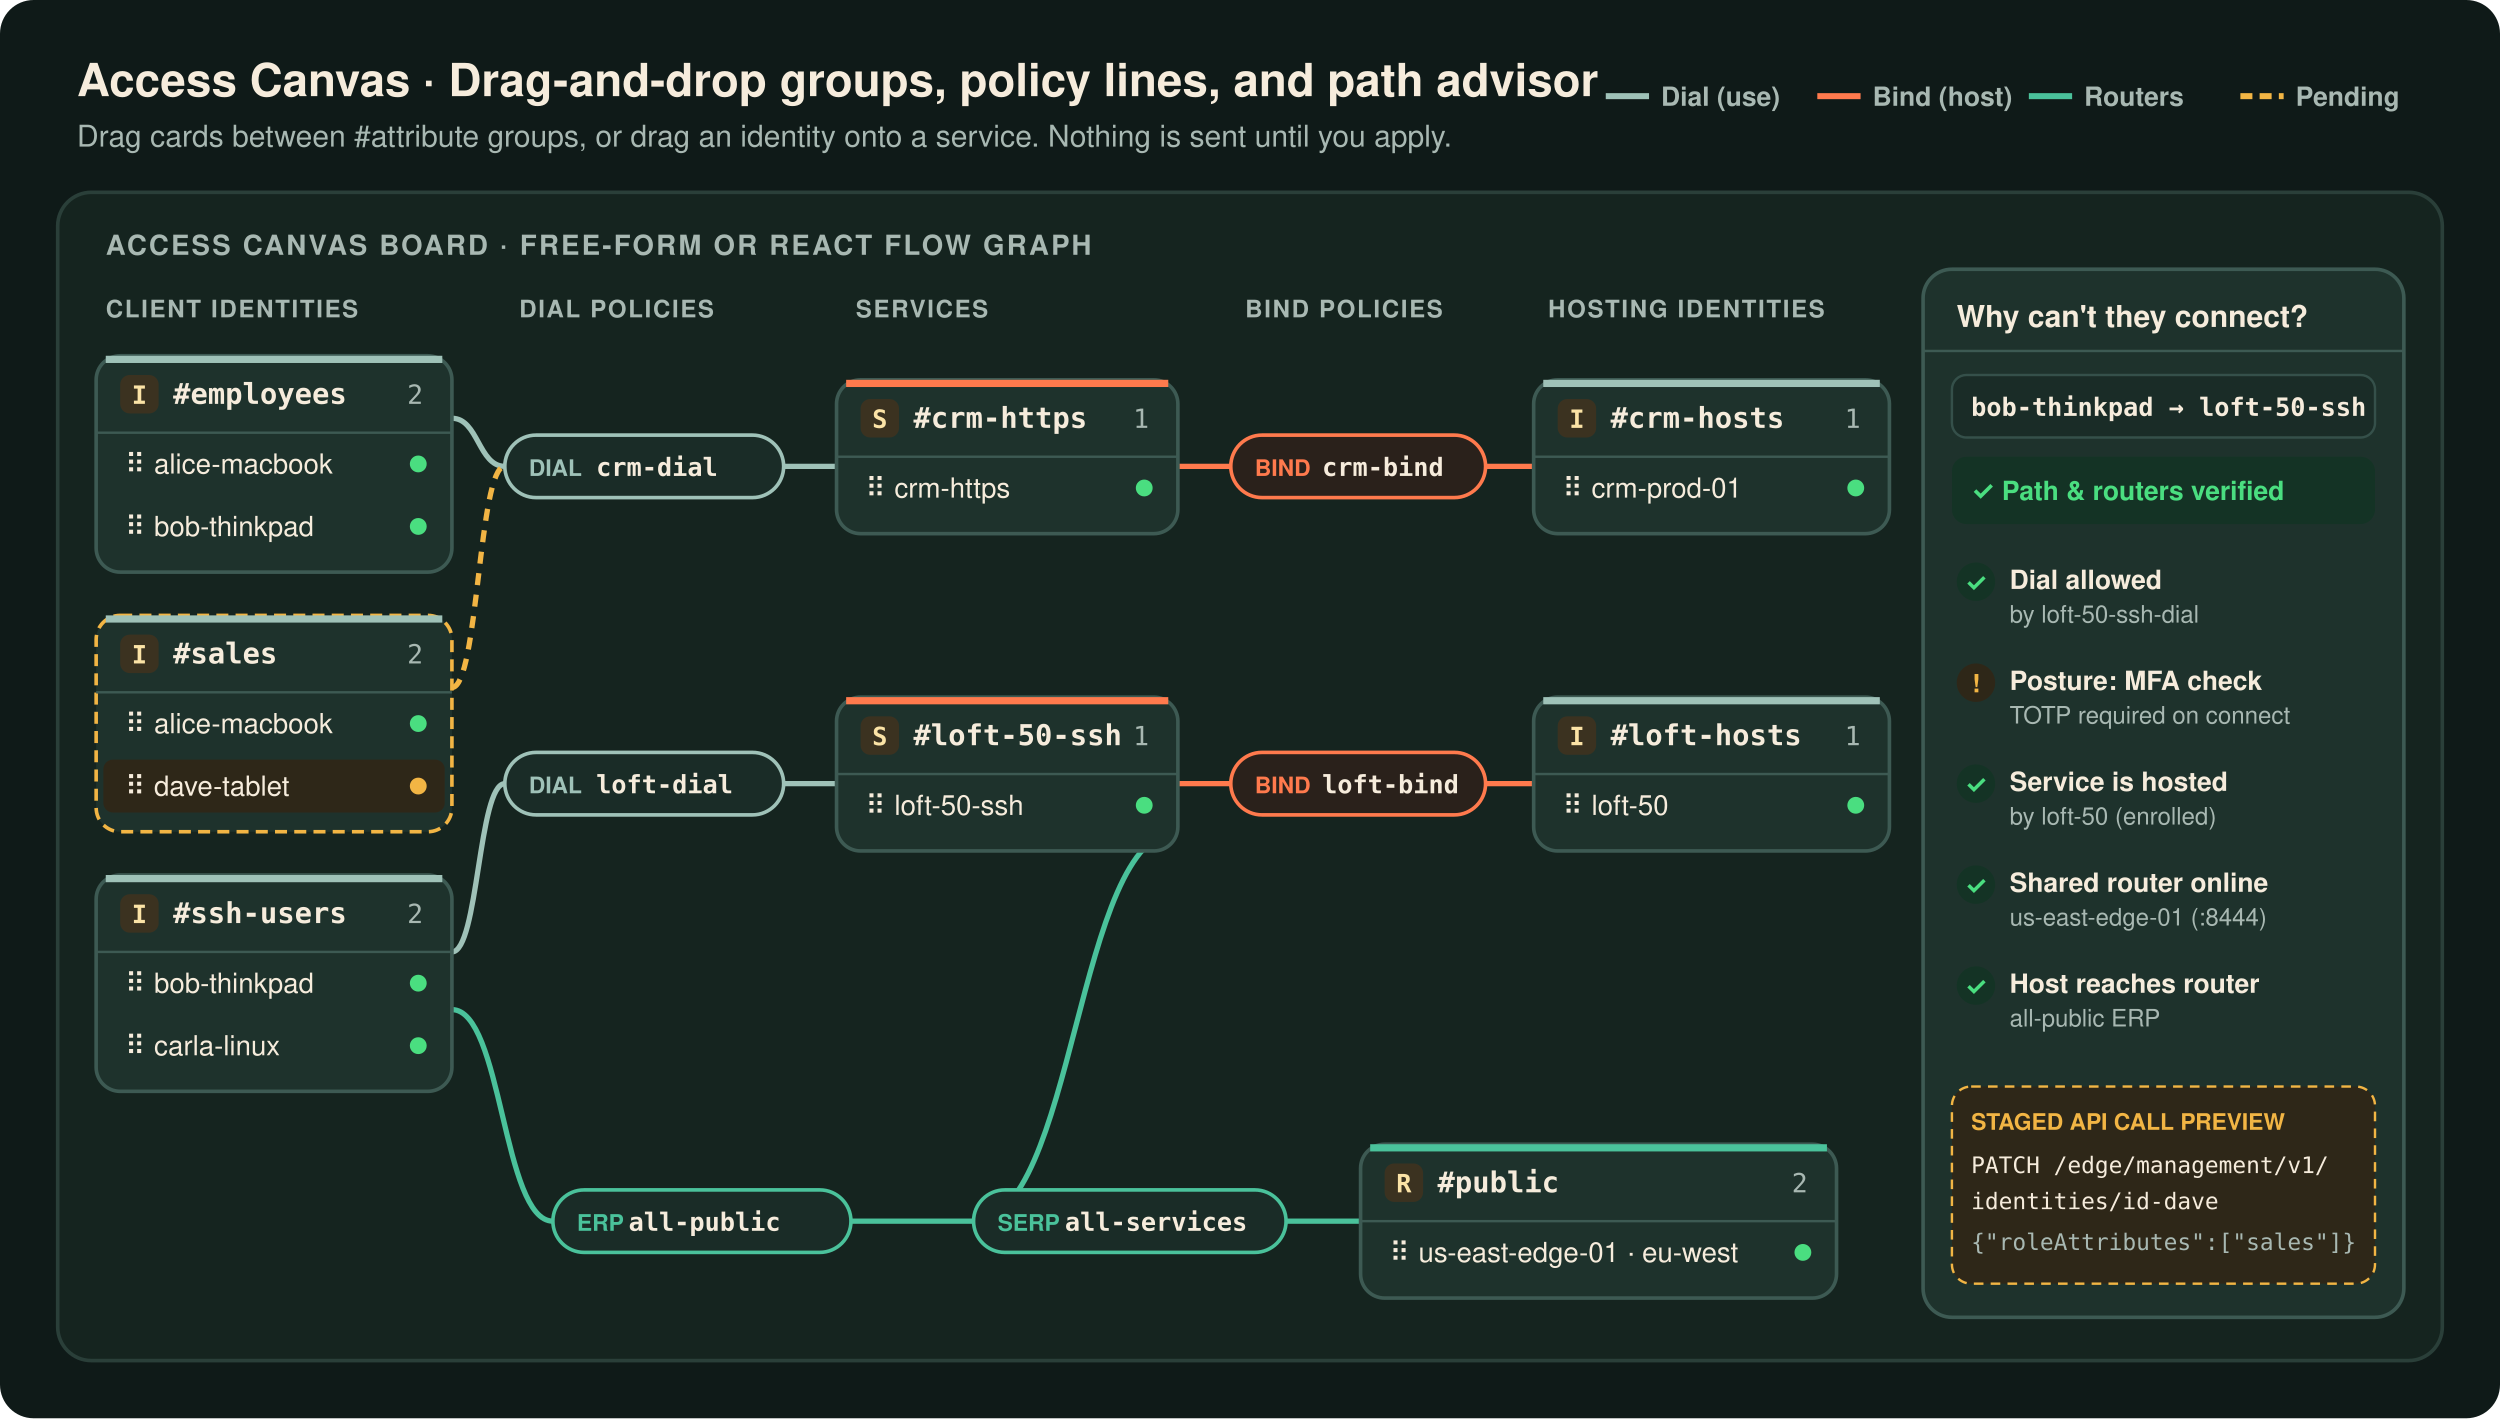
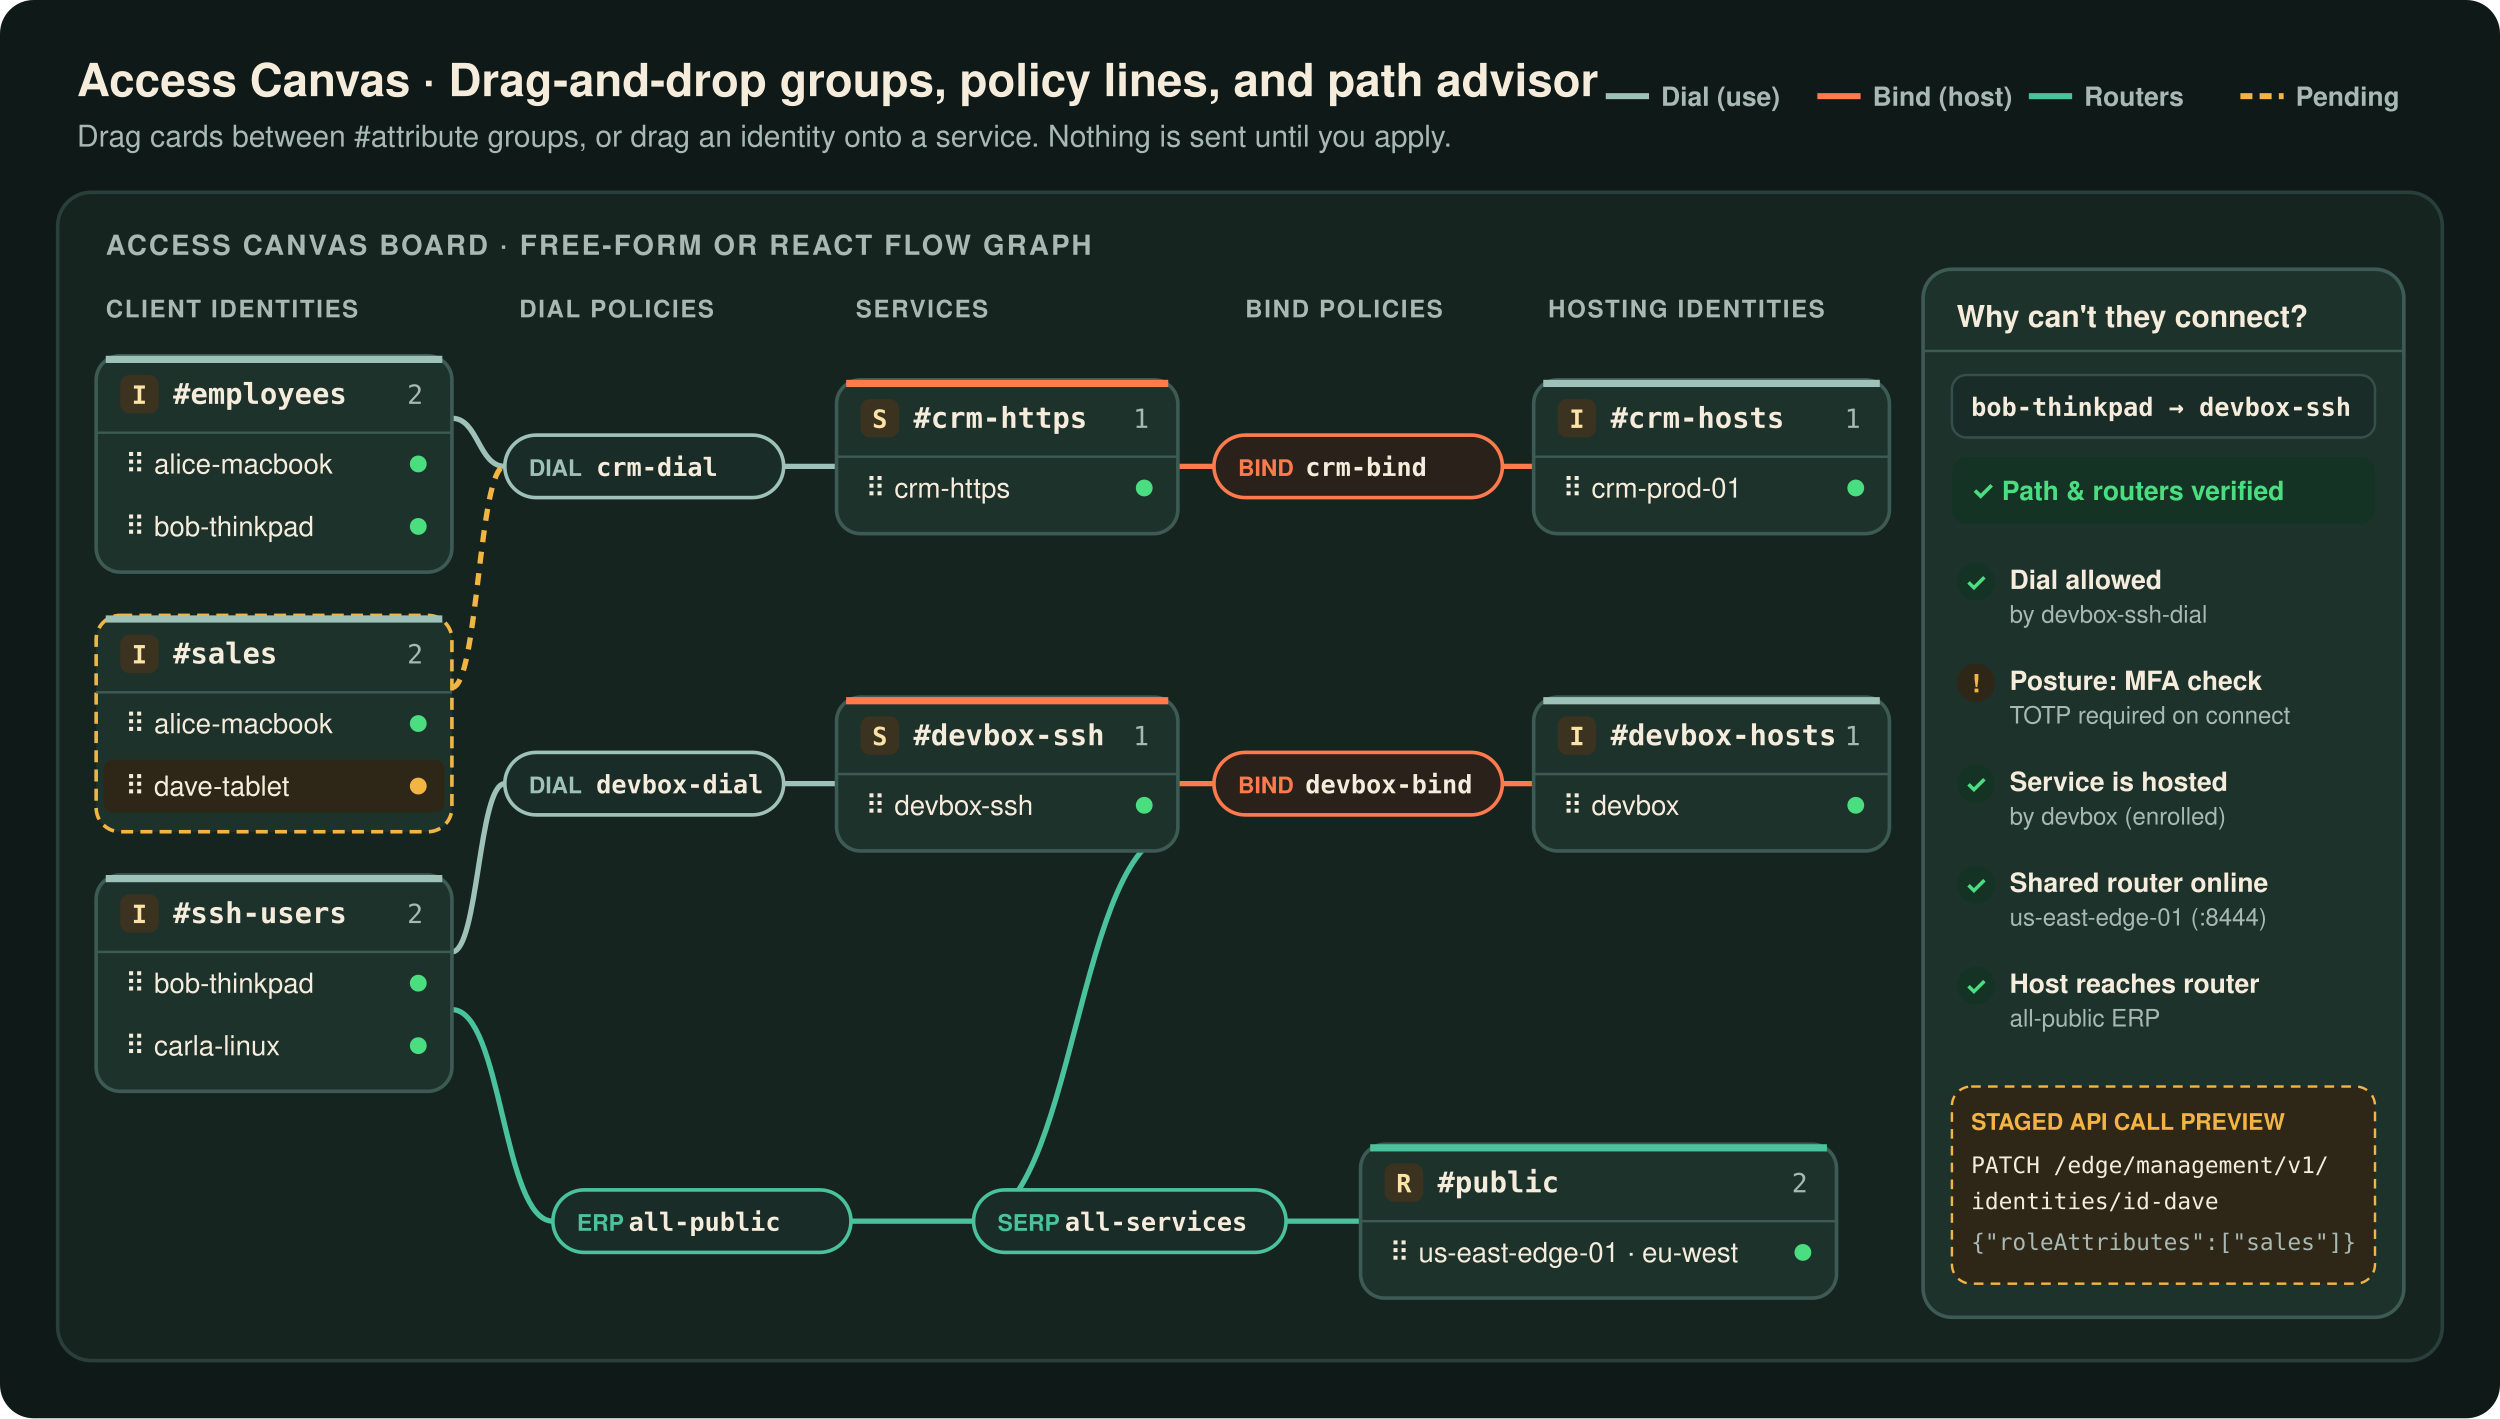
<svg xmlns="http://www.w3.org/2000/svg" width="1040" height="590" viewBox="0 0 1040 590" role="img" aria-labelledby="t d" font-family="-apple-system, BlinkMacSystemFont, 'Segoe UI', Helvetica, Arial, sans-serif">
  <defs>
    <marker id="arr-http" viewBox="0 0 10 10" refX="9" refY="5" markerWidth="7" markerHeight="7" orient="auto-start-reverse">
      <path d="M0 0 L10 5 L0 10 z" fill="#9FC2B8" />
    </marker>
    <marker id="arr-overlay" viewBox="0 0 10 10" refX="9" refY="5" markerWidth="7" markerHeight="7" orient="auto-start-reverse">
      <path d="M0 0 L10 5 L0 10 z" fill="#FF7A4D" />
    </marker>
    <marker id="arr-router" viewBox="0 0 10 10" refX="9" refY="5" markerWidth="7" markerHeight="7" orient="auto-start-reverse">
      <path d="M0 0 L10 5 L0 10 z" fill="#4AC29B" />
    </marker>
  </defs>
  <rect width="1040" height="590" rx="14" fill="#0F1A18" />
  <text x="32" y="40" font-size="19" font-weight="700" fill="#F6ECDC" text-anchor="start">Access Canvas · Drag-and-drop groups, policy lines, and path advisor</text>
  <text x="32" y="61" font-size="12.5" font-weight="400" fill="#A8B8B2" text-anchor="start">Drag cards between #attribute groups, or drag an identity onto a service. Nothing is sent until you apply.</text>
  <line x1="668" y1="40" x2="686" y2="40" stroke="#9FC2B8" stroke-width="2.5" />
  <text x="691" y="44" font-size="11" font-weight="600" fill="#A8B8B2" text-anchor="start">Dial (use)</text>
  <line x1="756" y1="40" x2="774" y2="40" stroke="#FF7A4D" stroke-width="2.5" />
  <text x="779" y="44" font-size="11" font-weight="600" fill="#A8B8B2" text-anchor="start">Bind (host)</text>
  <line x1="844" y1="40" x2="862" y2="40" stroke="#4AC29B" stroke-width="2.5" />
  <text x="867" y="44" font-size="11" font-weight="600" fill="#A8B8B2" text-anchor="start">Routers</text>
  <line x1="932" y1="40" x2="950" y2="40" stroke="#F2B544" stroke-width="2.5" stroke-dasharray="5 3" />
  <text x="955" y="44" font-size="11" font-weight="600" fill="#A8B8B2" text-anchor="start">Pending</text>
  <rect x="24" y="80" width="992" height="486" rx="14" fill="#15241F" stroke="#2A3F39" stroke-width="1.5" />
  <text x="44" y="106" font-size="11.5" font-weight="700" fill="#A8B8B2" text-anchor="start" letter-spacing="0.08em">ACCESS CANVAS BOARD · FREE-FORM OR REACT FLOW GRAPH</text>
  <text x="44" y="132" font-size="10" font-weight="700" fill="#A8B8B2" text-anchor="start" letter-spacing="0.07em">CLIENT IDENTITIES</text>
  <text x="216" y="132" font-size="10" font-weight="700" fill="#A8B8B2" text-anchor="start" letter-spacing="0.07em">DIAL POLICIES</text>
  <text x="356" y="132" font-size="10" font-weight="700" fill="#A8B8B2" text-anchor="start" letter-spacing="0.07em">SERVICES</text>
  <text x="518" y="132" font-size="10" font-weight="700" fill="#A8B8B2" text-anchor="start" letter-spacing="0.07em">BIND POLICIES</text>
  <text x="644" y="132" font-size="10" font-weight="700" fill="#A8B8B2" text-anchor="start" letter-spacing="0.07em">HOSTING IDENTITIES</text>
  <path d="M 188 174 C 199.0 174, 199.0 194, 210 194" fill="none" stroke="#9FC2B8" stroke-width="2.2" />
  <path d="M 188 286 C 199.0 286, 199.0 194, 210 194" fill="none" stroke="#F2B544" stroke-width="2.2" stroke-dasharray="5 4" />
  <path d="M 326 194 C 337.0 194, 337.0 194, 348 194" fill="none" stroke="#9FC2B8" stroke-width="2.2" />
  <path d="M 188 396 C 199.0 396, 199.0 326, 210 326" fill="none" stroke="#9FC2B8" stroke-width="2.2" />
  <path d="M 326 326 C 337.0 326, 337.0 326, 348 326" fill="none" stroke="#9FC2B8" stroke-width="2.2" />
  <path d="M 490 194 C 501.0 194, 501.0 194, 512 194" fill="none" stroke="#FF7A4D" stroke-width="2.2" />
  <path d="M 618 194 C 628.0 194, 628.0 194, 638 194" fill="none" stroke="#FF7A4D" stroke-width="2.2" />
  <path d="M 490 326 C 501.0 326, 501.0 326, 512 326" fill="none" stroke="#FF7A4D" stroke-width="2.2" />
  <path d="M 618 326 C 628.0 326, 628.0 326, 638 326" fill="none" stroke="#FF7A4D" stroke-width="2.2" />
  <path d="M 188 420 C 209.0 420, 209.0 508, 230 508" fill="none" stroke="#4AC29B" stroke-width="2.2" />
  <path d="M 490 346 C 447.5 346, 447.5 508, 405 508" fill="none" stroke="#4AC29B" stroke-width="2.2" />
  <path d="M 354 508 C 379.5 508, 379.5 508, 405 508" fill="none" stroke="#4AC29B" stroke-width="2.2" />
  <path d="M 535 508 C 550.5 508, 550.5 508, 566 508" fill="none" stroke="#4AC29B" stroke-width="2.2" />
  <rect x="40" y="148" width="148" height="90" rx="10" fill="#1E322C" stroke="#3D5A53" stroke-width="1.5" />
  <line x1="44" y1="149.5" x2="184" y2="149.5" stroke="#9FC2B8" stroke-width="3" />
  <rect x="50" y="156" width="16" height="16" rx="4" fill="#3B3220" />
  <text x="58" y="168" font-size="10.5" font-weight="700" fill="#FBE3A6" text-anchor="middle" font-family="ui-monospace, SFMono-Regular, 'SF Mono', Menlo, Consolas, monospace">I</text>
  <text x="72" y="168" font-size="12" font-weight="700" fill="#F6ECDC" text-anchor="start" font-family="ui-monospace, SFMono-Regular, 'SF Mono', Menlo, Consolas, monospace">#employees</text>
  <text x="176" y="168" font-size="11" font-weight="400" fill="#A8B8B2" text-anchor="end" font-family="ui-monospace, SFMono-Regular, 'SF Mono', Menlo, Consolas, monospace">2</text>
  <line x1="40" y1="180" x2="188" y2="180" stroke="#3D5A53" stroke-width="1" />
  <text x="52" y="197" font-size="11.5" font-weight="400" fill="#F6ECDC" text-anchor="start">⠿ alice-macbook</text>
  <circle cx="174" cy="193" r="3.5" fill="#4ADE80" />
  <text x="52" y="223" font-size="11.5" font-weight="400" fill="#F6ECDC" text-anchor="start">⠿ bob-thinkpad</text>
  <circle cx="174" cy="219" r="3.5" fill="#4ADE80" />
  <rect x="40" y="256" width="148" height="90" rx="10" fill="#1E322C" stroke="#F2B544" stroke-dasharray="5 3" stroke-width="1.5" />
  <line x1="44" y1="257.5" x2="184" y2="257.5" stroke="#9FC2B8" stroke-width="3" />
  <rect x="50" y="264" width="16" height="16" rx="4" fill="#3B3220" />
  <text x="58" y="276" font-size="10.5" font-weight="700" fill="#FBE3A6" text-anchor="middle" font-family="ui-monospace, SFMono-Regular, 'SF Mono', Menlo, Consolas, monospace">I</text>
  <text x="72" y="276" font-size="12" font-weight="700" fill="#F6ECDC" text-anchor="start" font-family="ui-monospace, SFMono-Regular, 'SF Mono', Menlo, Consolas, monospace">#sales</text>
  <text x="176" y="276" font-size="11" font-weight="400" fill="#A8B8B2" text-anchor="end" font-family="ui-monospace, SFMono-Regular, 'SF Mono', Menlo, Consolas, monospace">2</text>
  <line x1="40" y1="288" x2="188" y2="288" stroke="#3D5A53" stroke-width="1" />
  <text x="52" y="305" font-size="11.5" font-weight="400" fill="#F6ECDC" text-anchor="start">⠿ alice-macbook</text>
  <circle cx="174" cy="301" r="3.5" fill="#4ADE80" />
  <rect x="43" y="316" width="142" height="22" rx="4" fill="#2E2718" />
  <text x="52" y="331" font-size="11.5" font-weight="400" fill="#F6ECDC" text-anchor="start">⠿ dave-tablet</text>
  <circle cx="174" cy="327" r="3.5" fill="#F2B544" />
  <rect x="40" y="364" width="148" height="90" rx="10" fill="#1E322C" stroke="#3D5A53" stroke-width="1.5" />
  <line x1="44" y1="365.5" x2="184" y2="365.5" stroke="#9FC2B8" stroke-width="3" />
  <rect x="50" y="372" width="16" height="16" rx="4" fill="#3B3220" />
  <text x="58" y="384" font-size="10.5" font-weight="700" fill="#FBE3A6" text-anchor="middle" font-family="ui-monospace, SFMono-Regular, 'SF Mono', Menlo, Consolas, monospace">I</text>
  <text x="72" y="384" font-size="12" font-weight="700" fill="#F6ECDC" text-anchor="start" font-family="ui-monospace, SFMono-Regular, 'SF Mono', Menlo, Consolas, monospace">#ssh-users</text>
  <text x="176" y="384" font-size="11" font-weight="400" fill="#A8B8B2" text-anchor="end" font-family="ui-monospace, SFMono-Regular, 'SF Mono', Menlo, Consolas, monospace">2</text>
  <line x1="40" y1="396" x2="188" y2="396" stroke="#3D5A53" stroke-width="1" />
  <text x="52" y="413" font-size="11.5" font-weight="400" fill="#F6ECDC" text-anchor="start">⠿ bob-thinkpad</text>
  <circle cx="174" cy="409" r="3.5" fill="#4ADE80" />
  <text x="52" y="439" font-size="11.5" font-weight="400" fill="#F6ECDC" text-anchor="start">⠿ carla-linux</text>
  <circle cx="174" cy="435" r="3.5" fill="#4ADE80" />
  <rect x="210" y="181" width="116" height="26" rx="13" fill="#1A2C27" stroke="#9FC2B8" stroke-width="1.5" />
  <text x="220" y="198" font-size="9.5" font-weight="700" fill="#9FC2B8" text-anchor="start">DIAL</text>
  <text x="248.0" y="198" font-size="10.5" font-weight="600" fill="#F6ECDC" text-anchor="start" font-family="ui-monospace, SFMono-Regular, 'SF Mono', Menlo, Consolas, monospace">crm-dial</text>
  <rect x="210" y="313" width="116" height="26" rx="13" fill="#1A2C27" stroke="#9FC2B8" stroke-width="1.5" />
  <text x="220" y="330" font-size="9.5" font-weight="700" fill="#9FC2B8" text-anchor="start">DIAL</text>
-   <text x="248.0" y="330" font-size="10.5" font-weight="600" fill="#F6ECDC" text-anchor="start" font-family="ui-monospace, SFMono-Regular, 'SF Mono', Menlo, Consolas, monospace">loft-dial</text>
+   <text x="248.0" y="330" font-size="10.5" font-weight="600" fill="#F6ECDC" text-anchor="start" font-family="ui-monospace, SFMono-Regular, 'SF Mono', Menlo, Consolas, monospace">devbox-dial</text>
  <rect x="348" y="158" width="142" height="64" rx="10" fill="#1E322C" stroke="#3D5A53" stroke-width="1.5" />
  <line x1="352" y1="159.5" x2="486" y2="159.5" stroke="#FF7A4D" stroke-width="3" />
  <rect x="358" y="166" width="16" height="16" rx="4" fill="#3B3220" />
  <text x="366" y="178" font-size="10.5" font-weight="700" fill="#FBE3A6" text-anchor="middle" font-family="ui-monospace, SFMono-Regular, 'SF Mono', Menlo, Consolas, monospace">S</text>
  <text x="380" y="178" font-size="12" font-weight="700" fill="#F6ECDC" text-anchor="start" font-family="ui-monospace, SFMono-Regular, 'SF Mono', Menlo, Consolas, monospace">#crm-https</text>
  <text x="478" y="178" font-size="11" font-weight="400" fill="#A8B8B2" text-anchor="end" font-family="ui-monospace, SFMono-Regular, 'SF Mono', Menlo, Consolas, monospace">1</text>
  <line x1="348" y1="190" x2="490" y2="190" stroke="#3D5A53" stroke-width="1" />
  <text x="360" y="207" font-size="11.5" font-weight="400" fill="#F6ECDC" text-anchor="start">⠿ crm-https</text>
  <circle cx="476" cy="203" r="3.5" fill="#4ADE80" />
  <rect x="348" y="290" width="142" height="64" rx="10" fill="#1E322C" stroke="#3D5A53" stroke-width="1.5" />
  <line x1="352" y1="291.5" x2="486" y2="291.5" stroke="#FF7A4D" stroke-width="3" />
  <rect x="358" y="298" width="16" height="16" rx="4" fill="#3B3220" />
  <text x="366" y="310" font-size="10.5" font-weight="700" fill="#FBE3A6" text-anchor="middle" font-family="ui-monospace, SFMono-Regular, 'SF Mono', Menlo, Consolas, monospace">S</text>
-   <text x="380" y="310" font-size="12" font-weight="700" fill="#F6ECDC" text-anchor="start" font-family="ui-monospace, SFMono-Regular, 'SF Mono', Menlo, Consolas, monospace">#loft-50-ssh</text>
+   <text x="380" y="310" font-size="12" font-weight="700" fill="#F6ECDC" text-anchor="start" font-family="ui-monospace, SFMono-Regular, 'SF Mono', Menlo, Consolas, monospace">#devbox-ssh</text>
  <text x="478" y="310" font-size="11" font-weight="400" fill="#A8B8B2" text-anchor="end" font-family="ui-monospace, SFMono-Regular, 'SF Mono', Menlo, Consolas, monospace">1</text>
  <line x1="348" y1="322" x2="490" y2="322" stroke="#3D5A53" stroke-width="1" />
-   <text x="360" y="339" font-size="11.5" font-weight="400" fill="#F6ECDC" text-anchor="start">⠿ loft-50-ssh</text>
+   <text x="360" y="339" font-size="11.5" font-weight="400" fill="#F6ECDC" text-anchor="start">⠿ devbox-ssh</text>
  <circle cx="476" cy="335" r="3.5" fill="#4ADE80" />
-   <rect x="512" y="181" width="106" height="26" rx="13" fill="#2A211B" stroke="#FF7A4D" stroke-width="1.5" />
-   <text x="522" y="198" font-size="9.5" font-weight="700" fill="#FF7A4D" text-anchor="start">BIND</text>
-   <text x="550.0" y="198" font-size="10.5" font-weight="600" fill="#F6ECDC" text-anchor="start" font-family="ui-monospace, SFMono-Regular, 'SF Mono', Menlo, Consolas, monospace">crm-bind</text>
-   <rect x="512" y="313" width="106" height="26" rx="13" fill="#2A211B" stroke="#FF7A4D" stroke-width="1.5" />
-   <text x="522" y="330" font-size="9.5" font-weight="700" fill="#FF7A4D" text-anchor="start">BIND</text>
-   <text x="550.0" y="330" font-size="10.5" font-weight="600" fill="#F6ECDC" text-anchor="start" font-family="ui-monospace, SFMono-Regular, 'SF Mono', Menlo, Consolas, monospace">loft-bind</text>
+   <rect x="505" y="181" width="120" height="26" rx="13" fill="#2A211B" stroke="#FF7A4D" stroke-width="1.5" />
+   <text x="515" y="198" font-size="9.5" font-weight="700" fill="#FF7A4D" text-anchor="start">BIND</text>
+   <text x="543.0" y="198" font-size="10.5" font-weight="600" fill="#F6ECDC" text-anchor="start" font-family="ui-monospace, SFMono-Regular, 'SF Mono', Menlo, Consolas, monospace">crm-bind</text>
+   <rect x="505" y="313" width="120" height="26" rx="13" fill="#2A211B" stroke="#FF7A4D" stroke-width="1.5" />
+   <text x="515" y="330" font-size="9.5" font-weight="700" fill="#FF7A4D" text-anchor="start">BIND</text>
+   <text x="543.0" y="330" font-size="10.5" font-weight="600" fill="#F6ECDC" text-anchor="start" font-family="ui-monospace, SFMono-Regular, 'SF Mono', Menlo, Consolas, monospace">devbox-bind</text>
  <rect x="638" y="158" width="148" height="64" rx="10" fill="#1E322C" stroke="#3D5A53" stroke-width="1.5" />
  <line x1="642" y1="159.5" x2="782" y2="159.5" stroke="#9FC2B8" stroke-width="3" />
  <rect x="648" y="166" width="16" height="16" rx="4" fill="#3B3220" />
  <text x="656" y="178" font-size="10.5" font-weight="700" fill="#FBE3A6" text-anchor="middle" font-family="ui-monospace, SFMono-Regular, 'SF Mono', Menlo, Consolas, monospace">I</text>
  <text x="670" y="178" font-size="12" font-weight="700" fill="#F6ECDC" text-anchor="start" font-family="ui-monospace, SFMono-Regular, 'SF Mono', Menlo, Consolas, monospace">#crm-hosts</text>
  <text x="774" y="178" font-size="11" font-weight="400" fill="#A8B8B2" text-anchor="end" font-family="ui-monospace, SFMono-Regular, 'SF Mono', Menlo, Consolas, monospace">1</text>
  <line x1="638" y1="190" x2="786" y2="190" stroke="#3D5A53" stroke-width="1" />
  <text x="650" y="207" font-size="11.5" font-weight="400" fill="#F6ECDC" text-anchor="start">⠿ crm-prod-01</text>
  <circle cx="772" cy="203" r="3.5" fill="#4ADE80" />
  <rect x="638" y="290" width="148" height="64" rx="10" fill="#1E322C" stroke="#3D5A53" stroke-width="1.5" />
  <line x1="642" y1="291.5" x2="782" y2="291.5" stroke="#9FC2B8" stroke-width="3" />
  <rect x="648" y="298" width="16" height="16" rx="4" fill="#3B3220" />
  <text x="656" y="310" font-size="10.5" font-weight="700" fill="#FBE3A6" text-anchor="middle" font-family="ui-monospace, SFMono-Regular, 'SF Mono', Menlo, Consolas, monospace">I</text>
-   <text x="670" y="310" font-size="12" font-weight="700" fill="#F6ECDC" text-anchor="start" font-family="ui-monospace, SFMono-Regular, 'SF Mono', Menlo, Consolas, monospace">#loft-hosts</text>
+   <text x="670" y="310" font-size="12" font-weight="700" fill="#F6ECDC" text-anchor="start" font-family="ui-monospace, SFMono-Regular, 'SF Mono', Menlo, Consolas, monospace">#devbox-hosts</text>
  <text x="774" y="310" font-size="11" font-weight="400" fill="#A8B8B2" text-anchor="end" font-family="ui-monospace, SFMono-Regular, 'SF Mono', Menlo, Consolas, monospace">1</text>
  <line x1="638" y1="322" x2="786" y2="322" stroke="#3D5A53" stroke-width="1" />
-   <text x="650" y="339" font-size="11.5" font-weight="400" fill="#F6ECDC" text-anchor="start">⠿ loft-50</text>
+   <text x="650" y="339" font-size="11.5" font-weight="400" fill="#F6ECDC" text-anchor="start">⠿ devbox</text>
  <circle cx="772" cy="335" r="3.5" fill="#4ADE80" />
  <rect x="230" y="495" width="124" height="26" rx="13" fill="#1A2C27" stroke="#4AC29B" stroke-width="1.5" />
  <text x="240" y="512" font-size="9.5" font-weight="700" fill="#4AC29B" text-anchor="start">ERP</text>
  <text x="261.5" y="512" font-size="10.5" font-weight="600" fill="#F6ECDC" text-anchor="start" font-family="ui-monospace, SFMono-Regular, 'SF Mono', Menlo, Consolas, monospace">all-public</text>
  <rect x="405" y="495" width="130" height="26" rx="13" fill="#1A2C27" stroke="#4AC29B" stroke-width="1.5" />
  <text x="415" y="512" font-size="9.5" font-weight="700" fill="#4AC29B" text-anchor="start">SERP</text>
  <text x="443.0" y="512" font-size="10.5" font-weight="600" fill="#F6ECDC" text-anchor="start" font-family="ui-monospace, SFMono-Regular, 'SF Mono', Menlo, Consolas, monospace">all-services</text>
  <rect x="566" y="476" width="198" height="64" rx="10" fill="#1E322C" stroke="#3D5A53" stroke-width="1.5" />
  <line x1="570" y1="477.5" x2="760" y2="477.5" stroke="#4AC29B" stroke-width="3" />
  <rect x="576" y="484" width="16" height="16" rx="4" fill="#3B3220" />
  <text x="584" y="496" font-size="10.5" font-weight="700" fill="#FBE3A6" text-anchor="middle" font-family="ui-monospace, SFMono-Regular, 'SF Mono', Menlo, Consolas, monospace">R</text>
  <text x="598" y="496" font-size="12" font-weight="700" fill="#F6ECDC" text-anchor="start" font-family="ui-monospace, SFMono-Regular, 'SF Mono', Menlo, Consolas, monospace">#public</text>
  <text x="752" y="496" font-size="11" font-weight="400" fill="#A8B8B2" text-anchor="end" font-family="ui-monospace, SFMono-Regular, 'SF Mono', Menlo, Consolas, monospace">2</text>
  <line x1="566" y1="508" x2="764" y2="508" stroke="#3D5A53" stroke-width="1" />
  <text x="578" y="525" font-size="11.5" font-weight="400" fill="#F6ECDC" text-anchor="start">⠿ us-east-edge-01 · eu-west</text>
  <circle cx="750" cy="521" r="3.5" fill="#4ADE80" />
  <rect x="800" y="112" width="200" height="436" rx="12" fill="#1E322C" stroke="#3D5A53" stroke-width="1.5" />
  <text x="814" y="136" font-size="12.5" font-weight="700" fill="#F6ECDC" text-anchor="start">Why can't they connect?</text>
  <line x1="800" y1="146" x2="1000" y2="146" stroke="#3D5A53" stroke-width="1" />
  <rect x="812" y="156" width="176" height="26" rx="6" fill="#1A2C27" stroke="#35504A" />
-   <text x="820" y="173" font-size="10.5" font-weight="600" fill="#F6ECDC" text-anchor="start" font-family="ui-monospace, SFMono-Regular, 'SF Mono', Menlo, Consolas, monospace">bob-thinkpad → loft-50-ssh</text>
+   <text x="820" y="173" font-size="10.5" font-weight="600" fill="#F6ECDC" text-anchor="start" font-family="ui-monospace, SFMono-Regular, 'SF Mono', Menlo, Consolas, monospace">bob-thinkpad → devbox-ssh</text>
  <rect x="812" y="190" width="176" height="28" rx="6" fill="#143325" />
  <text x="820" y="208" font-size="11" font-weight="700" fill="#4ADE80" text-anchor="start">✓ Path &amp; routers verified</text>
  <circle cx="822" cy="242" r="8" fill="#143325" />
  <text x="822" y="246" font-size="10.5" font-weight="700" fill="#4ADE80" text-anchor="middle">✓</text>
  <text x="836" y="245" font-size="11" font-weight="650" fill="#F6ECDC" text-anchor="start">Dial allowed</text>
-   <text x="836" y="259" font-size="10" font-weight="400" fill="#A8B8B2" text-anchor="start">by loft-50-ssh-dial</text>
+   <text x="836" y="259" font-size="10" font-weight="400" fill="#A8B8B2" text-anchor="start">by devbox-ssh-dial</text>
  <circle cx="822" cy="284" r="8" fill="#2E2718" />
  <text x="822" y="288" font-size="10.5" font-weight="700" fill="#F2B544" text-anchor="middle">!</text>
  <text x="836" y="287" font-size="11" font-weight="650" fill="#F6ECDC" text-anchor="start">Posture: MFA check</text>
  <text x="836" y="301" font-size="10" font-weight="400" fill="#A8B8B2" text-anchor="start">TOTP required on connect</text>
  <circle cx="822" cy="326" r="8" fill="#143325" />
  <text x="822" y="330" font-size="10.5" font-weight="700" fill="#4ADE80" text-anchor="middle">✓</text>
  <text x="836" y="329" font-size="11" font-weight="650" fill="#F6ECDC" text-anchor="start">Service is hosted</text>
-   <text x="836" y="343" font-size="10" font-weight="400" fill="#A8B8B2" text-anchor="start">by loft-50 (enrolled)</text>
+   <text x="836" y="343" font-size="10" font-weight="400" fill="#A8B8B2" text-anchor="start">by devbox (enrolled)</text>
  <circle cx="822" cy="368" r="8" fill="#143325" />
  <text x="822" y="372" font-size="10.5" font-weight="700" fill="#4ADE80" text-anchor="middle">✓</text>
  <text x="836" y="371" font-size="11" font-weight="650" fill="#F6ECDC" text-anchor="start">Shared router online</text>
  <text x="836" y="385" font-size="10" font-weight="400" fill="#A8B8B2" text-anchor="start">us-east-edge-01 (:8444)</text>
  <circle cx="822" cy="410" r="8" fill="#143325" />
  <text x="822" y="414" font-size="10.5" font-weight="700" fill="#4ADE80" text-anchor="middle">✓</text>
  <text x="836" y="413" font-size="11" font-weight="650" fill="#F6ECDC" text-anchor="start">Host reaches router</text>
  <text x="836" y="427" font-size="10" font-weight="400" fill="#A8B8B2" text-anchor="start">all-public ERP</text>
  <rect x="812" y="452" width="176" height="82" rx="8" fill="#2E2718" stroke="#F2B544" stroke-dasharray="4 3" />
  <text x="820" y="470" font-size="9.5" font-weight="700" fill="#F2B544" text-anchor="start">STAGED API CALL PREVIEW</text>
  <text x="820" y="488" font-size="9.5" font-weight="400" fill="#F6ECDC" text-anchor="start" font-family="ui-monospace, SFMono-Regular, 'SF Mono', Menlo, Consolas, monospace">PATCH /edge/management/v1/</text>
  <text x="820" y="503" font-size="9.5" font-weight="400" fill="#F6ECDC" text-anchor="start" font-family="ui-monospace, SFMono-Regular, 'SF Mono', Menlo, Consolas, monospace">  identities/id-dave</text>
  <text x="820" y="520" font-size="9.5" font-weight="400" fill="#A8B8B2" text-anchor="start" font-family="ui-monospace, SFMono-Regular, 'SF Mono', Menlo, Consolas, monospace">{"roleAttributes":["sales"]}</text>
</svg>
